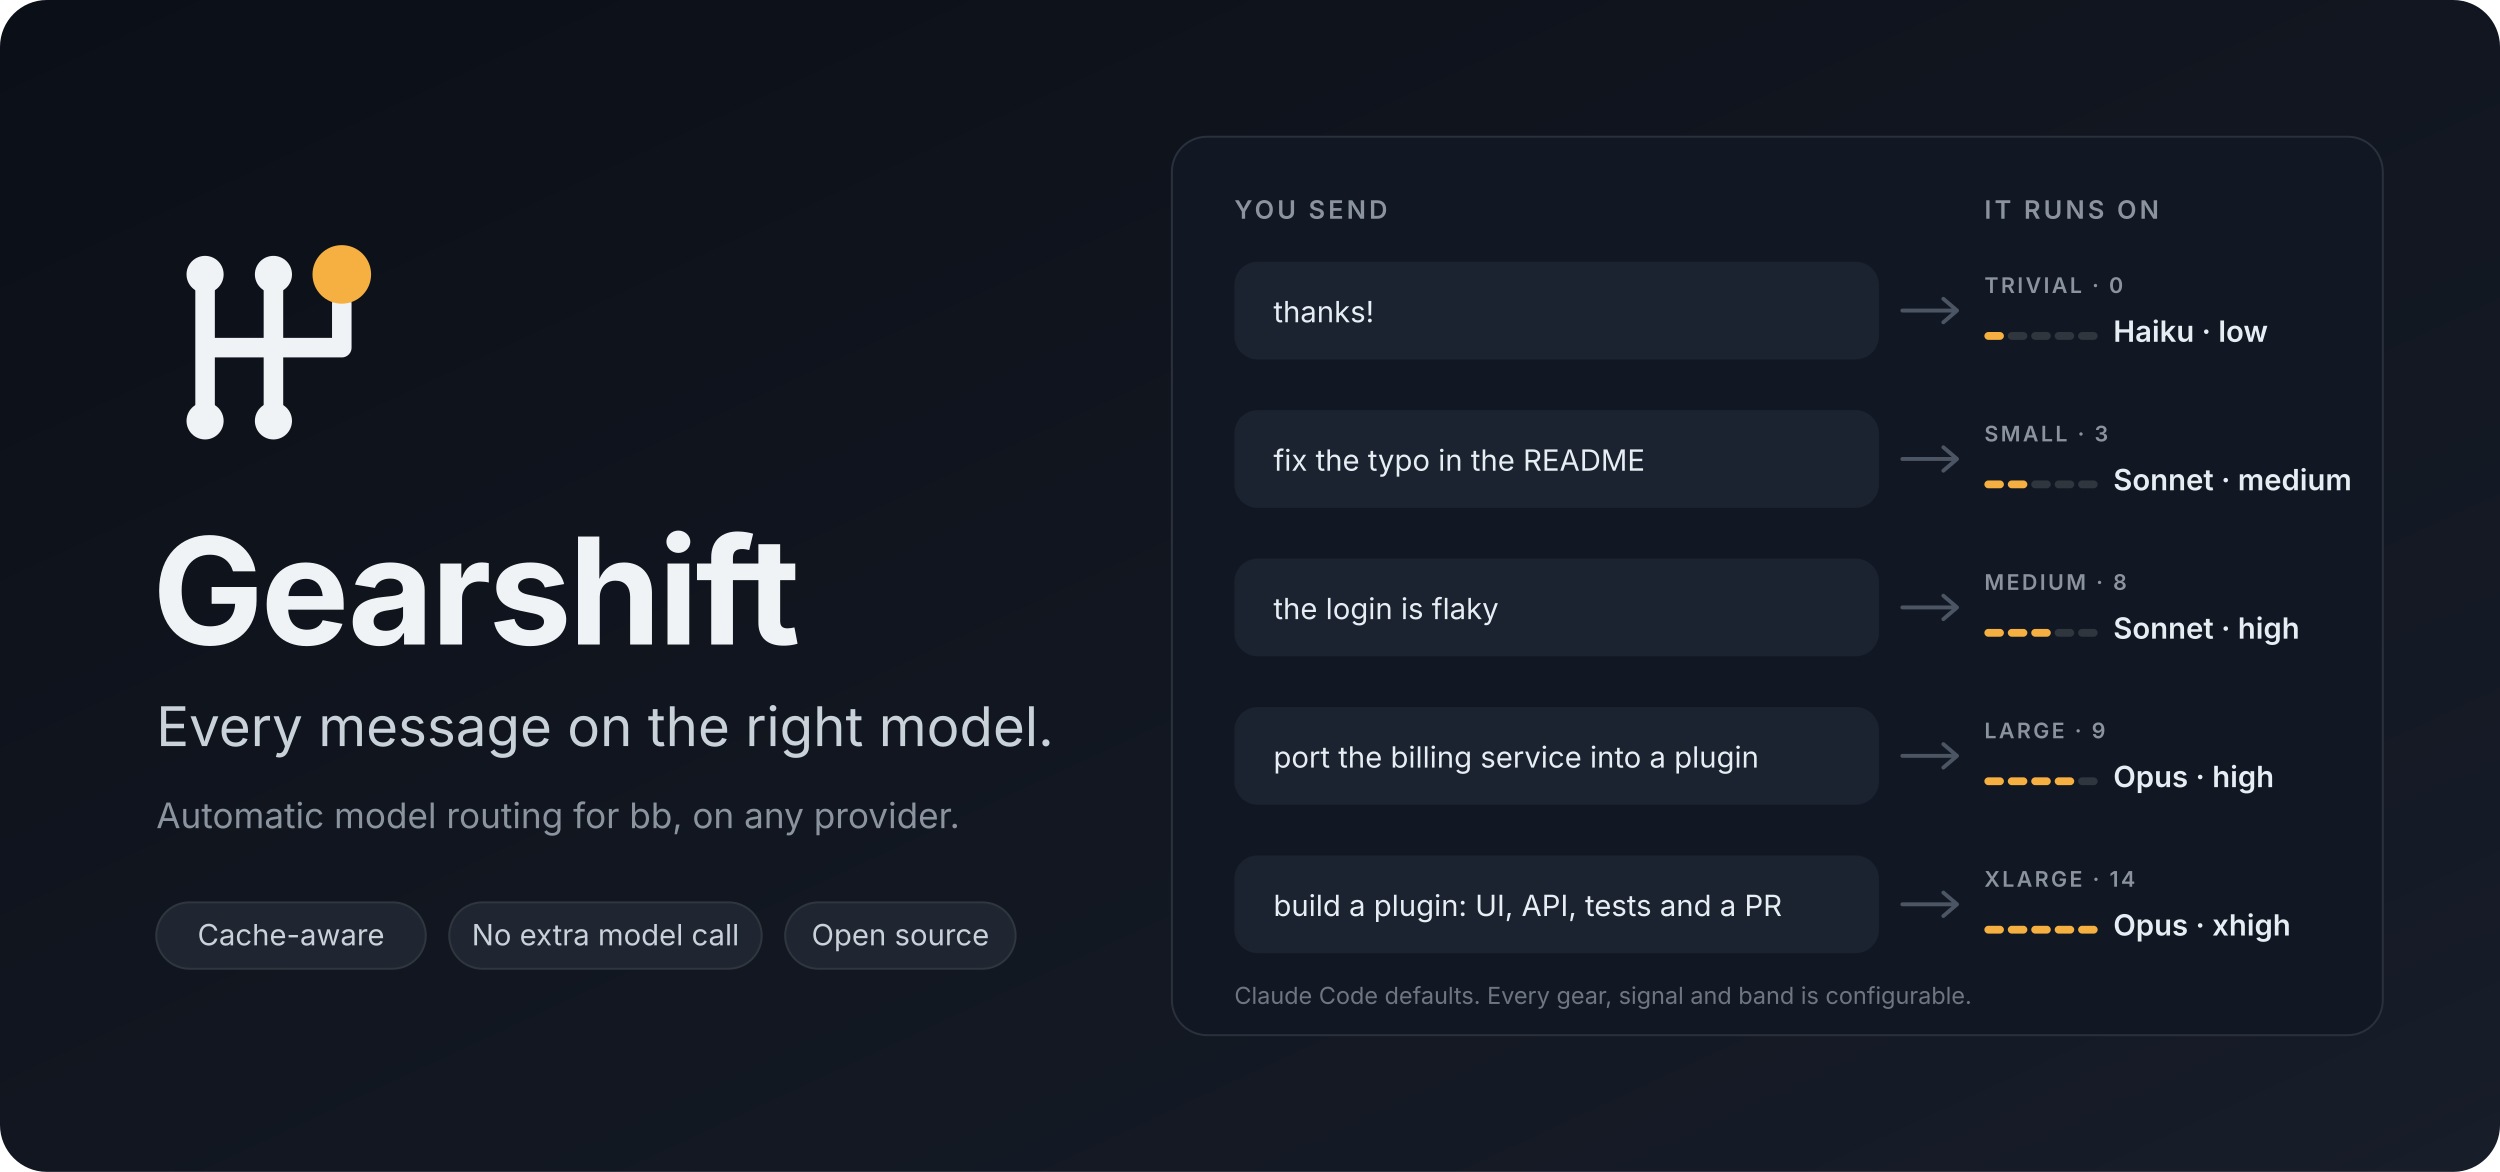
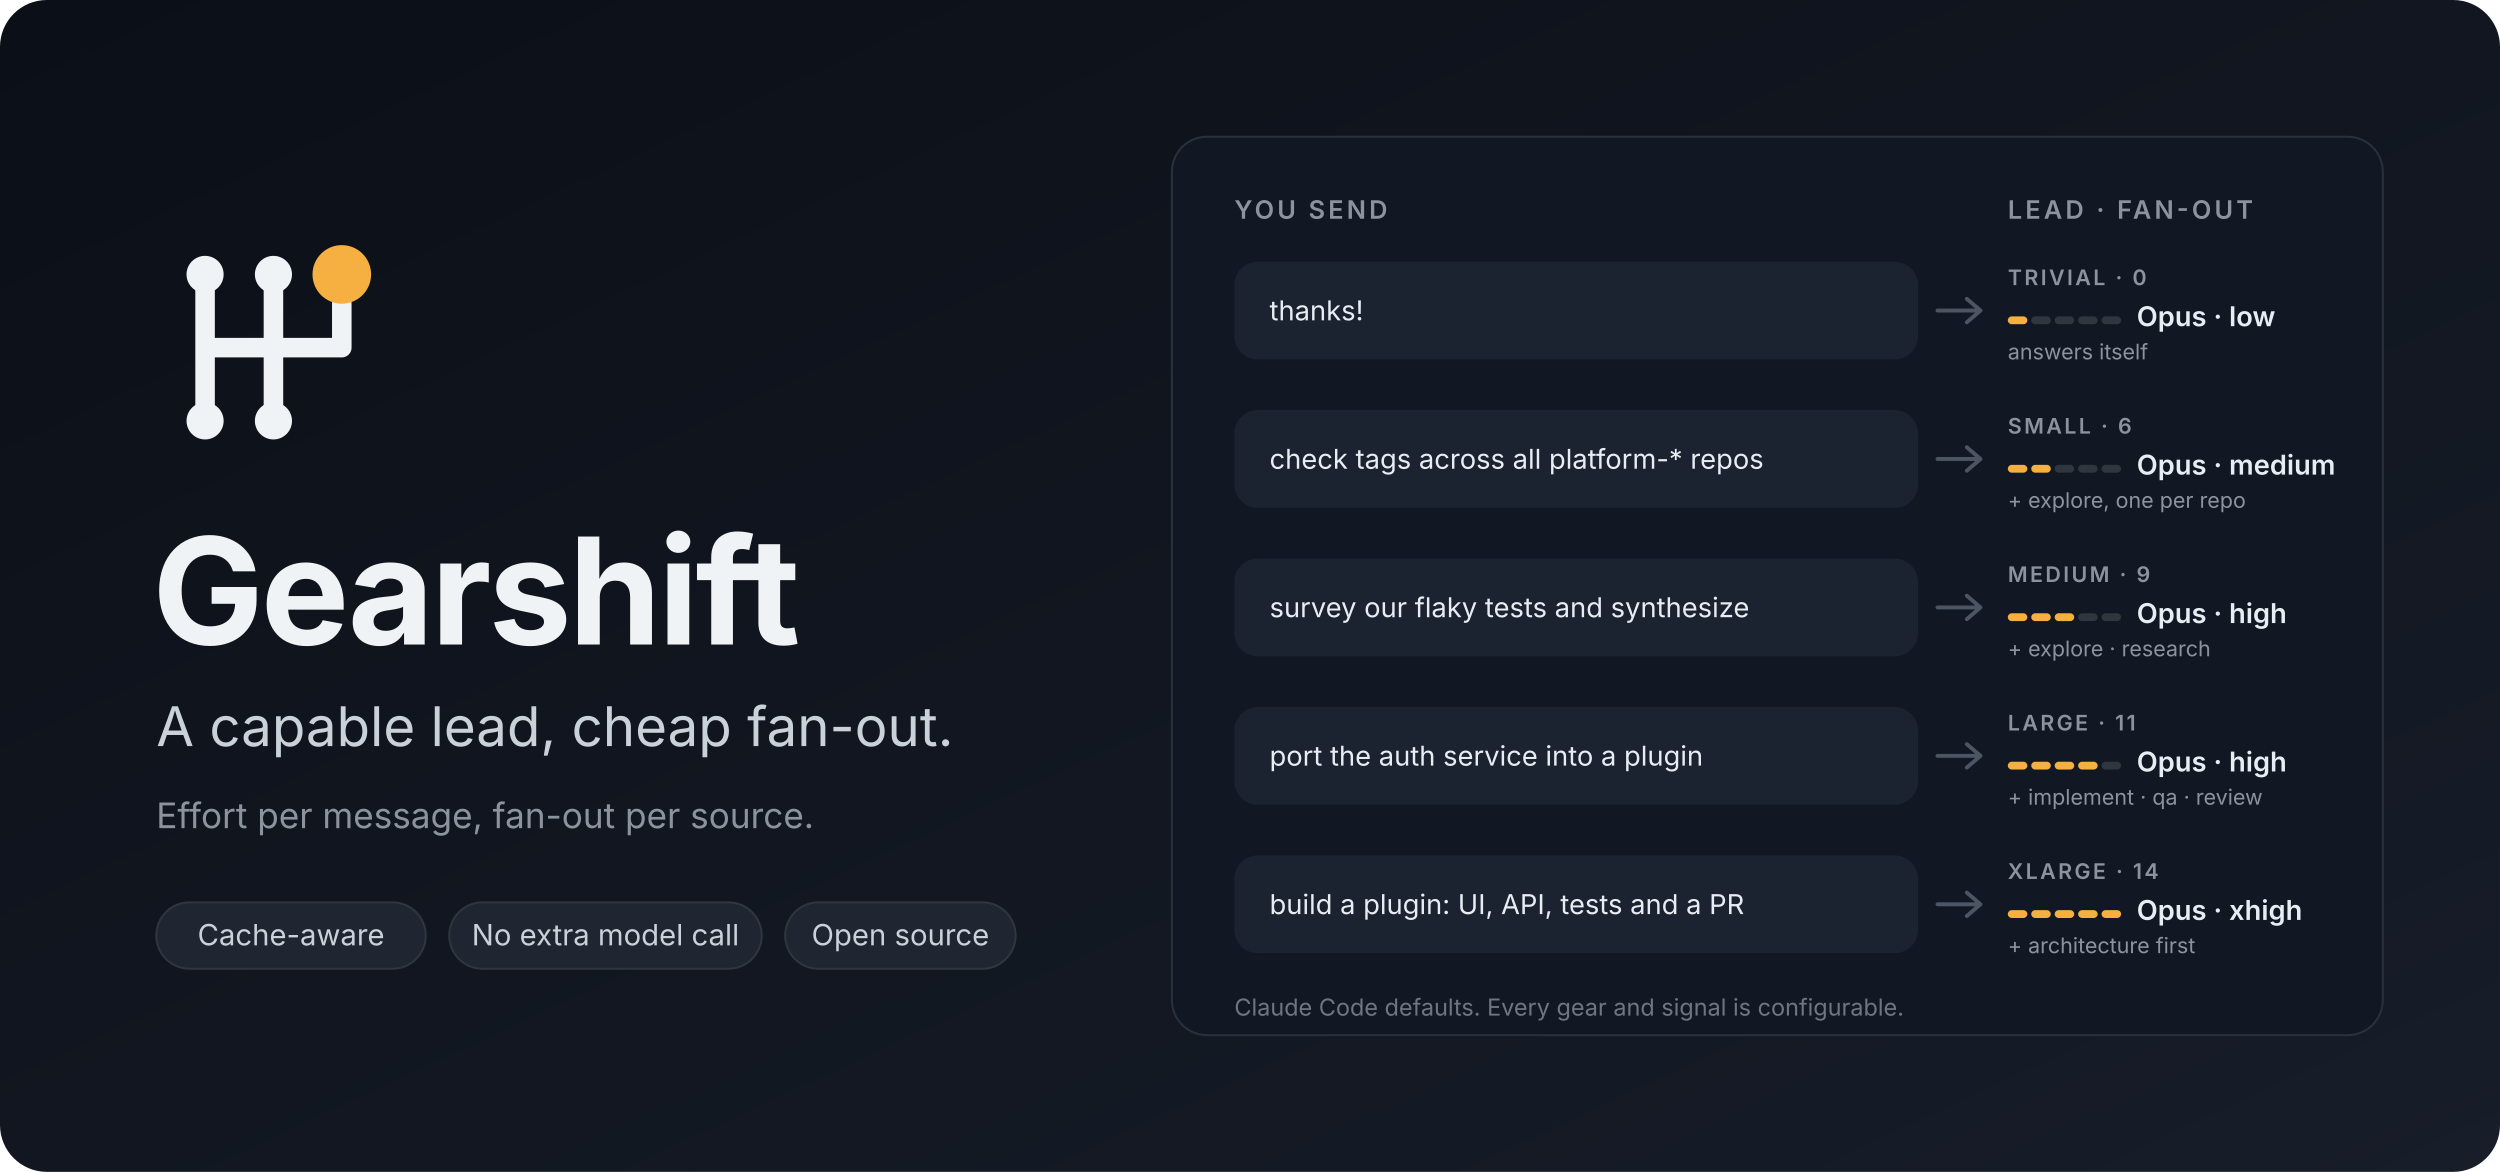
<svg xmlns="http://www.w3.org/2000/svg" width="1280" height="600" viewBox="0 0 1280 600" role="img" aria-labelledby="t d">
  <defs>
    <linearGradient id="bg" x1="0" y1="0" x2="1" y2="1">
      <stop offset="0" stop-color="#0b0f17" />
      <stop offset="1" stop-color="#171d29" />
    </linearGradient>
    <linearGradient id="glow" x1="0" y1="0" x2="1" y2="0">
      <stop offset="0" stop-color="#f5b041" stop-opacity="0.18" />
      <stop offset="1" stop-color="#f5b041" stop-opacity="0" />
    </linearGradient>
  </defs>
  <rect width="1280" height="600" rx="24" fill="url(#bg)" />
  <g font-family="Inter, -apple-system, 'Segoe UI', Helvetica, Arial, sans-serif">
    <g transform="translate(80 118) scale(5)" fill="none" stroke="#f0f3f6" stroke-width="2" stroke-linecap="round" stroke-linejoin="round">
      <path d="M5 4.5v15M12 4.5v15M19 7.5V12H5" />
      <circle cx="5" cy="4.5" r="1.9" fill="#f0f3f6" stroke="none" />
      <circle cx="12" cy="4.5" r="1.9" fill="#f0f3f6" stroke="none" />
      <circle cx="5" cy="19.5" r="1.9" fill="#f0f3f6" stroke="none" />
      <circle cx="12" cy="19.5" r="1.9" fill="#f0f3f6" stroke="none" />
      <circle cx="19" cy="4.5" r="3" fill="#f5b041" stroke="none" />
    </g>
    <text x="78" y="330" font-size="76" font-weight="700" fill="#f0f3f6" letter-spacing="-1.5">Gearshift</text>
-     <text x="80" y="382" font-size="28" fill="#c9d1d9">Every message on the right model.</text>
-     <text x="80" y="424" font-size="18" fill="#8b949e">Automatic model routing for bb, on any provider.</text>
+     <text x="80" y="382" font-size="28" fill="#c9d1d9">A capable lead, cheap fan-out.</text>
+     <text x="80" y="424" font-size="18" fill="#8b949e">Effort per message, fan-out per source.</text>
    <g font-size="15" fill="#c9d1d9">
      <rect x="80" y="462" width="138" height="34" rx="17" fill="#1f2632" stroke="#30363d" />
      <text x="149" y="484" text-anchor="middle">Cache-aware</text>
      <rect x="230" y="462" width="160" height="34" rx="17" fill="#1f2632" stroke="#30363d" />
      <text x="310" y="484" text-anchor="middle">No extra model call</text>
      <rect x="402" y="462" width="118" height="34" rx="17" fill="#1f2632" stroke="#30363d" />
      <text x="461" y="484" text-anchor="middle">Open source</text>
    </g>
    <rect x="600" y="70" width="620" height="460" rx="18" fill="#121823" stroke="#2a313c" />
    <text x="632" y="112" font-size="13" font-weight="600" fill="#8b949e" letter-spacing="1.6">YOU SEND</text>
-     <text x="1016" y="112" font-size="13" font-weight="600" fill="#8b949e" letter-spacing="1.6">IT RUNS ON</text>
-     <g font-size="15">
-       <rect x="632" y="134" width="330" height="50" rx="12" fill="#1c2330" />
-       <text x="652" y="165" fill="#e6edf3">thanks!</text>
-       <path d="M974 159h28m-7-6 7 6-7 6" stroke="#4b5563" stroke-width="2" fill="none" stroke-linecap="round" stroke-linejoin="round" />
-       <text x="1016" y="150" font-size="11" font-weight="600" fill="#8b949e" letter-spacing="1.2">TRIVIAL · 0</text>
-       <g transform="translate(1016 160)">
-         <rect width="10" height="4" rx="2" y="10" fill="#f5b041" />
+     <text x="1028" y="112" font-size="13" font-weight="600" fill="#8b949e" letter-spacing="1.6">LEAD · FAN-OUT</text>
+     <g font-size="14">
+       <rect x="632" y="134" width="350" height="50" rx="12" fill="#1c2330" />
+       <text x="650" y="164" fill="#e6edf3">thanks!</text>
+       <path d="M992 159h22m-7-6 7 6-7 6" stroke="#4b5563" stroke-width="2" fill="none" stroke-linecap="round" stroke-linejoin="round" />
+       <text x="1028" y="146" font-size="11" font-weight="600" fill="#8b949e" letter-spacing="1.2">TRIVIAL · 0</text>
+       <g transform="translate(1028 152)">
+         <rect width="10" height="4" rx="2" x="0" y="10" fill="#f5b041" />
        <rect width="10" height="4" rx="2" x="12" y="10" fill="#30363d" />
        <rect width="10" height="4" rx="2" x="24" y="10" fill="#30363d" />
        <rect width="10" height="4" rx="2" x="36" y="10" fill="#30363d" />
        <rect width="10" height="4" rx="2" x="48" y="10" fill="#30363d" />
      </g>
-       <text x="1082" y="175" fill="#e6edf3" font-weight="600">Haiku · low</text>
-       <rect x="632" y="210" width="330" height="50" rx="12" fill="#1c2330" />
-       <text x="652" y="241" fill="#e6edf3">fix the typo in the README</text>
-       <path d="M974 235h28m-7-6 7 6-7 6" stroke="#4b5563" stroke-width="2" fill="none" stroke-linecap="round" stroke-linejoin="round" />
-       <text x="1016" y="226" font-size="11" font-weight="600" fill="#8b949e" letter-spacing="1.2">SMALL · 3</text>
-       <g transform="translate(1016 236)">
-         <rect width="10" height="4" rx="2" y="10" fill="#f5b041" />
+       <text x="1094" y="167" fill="#e6edf3" font-weight="600">Opus · low</text>
+       <text x="1028" y="184" font-size="11" fill="#8b949e">answers itself</text>
+       <rect x="632" y="210" width="350" height="50" rx="12" fill="#1c2330" />
+       <text x="650" y="240" fill="#e6edf3">check tags across all platform-* repos</text>
+       <path d="M992 235h22m-7-6 7 6-7 6" stroke="#4b5563" stroke-width="2" fill="none" stroke-linecap="round" stroke-linejoin="round" />
+       <text x="1028" y="222" font-size="11" font-weight="600" fill="#8b949e" letter-spacing="1.2">SMALL · 6</text>
+       <g transform="translate(1028 228)">
+         <rect width="10" height="4" rx="2" x="0" y="10" fill="#f5b041" />
        <rect width="10" height="4" rx="2" x="12" y="10" fill="#f5b041" />
        <rect width="10" height="4" rx="2" x="24" y="10" fill="#30363d" />
        <rect width="10" height="4" rx="2" x="36" y="10" fill="#30363d" />
        <rect width="10" height="4" rx="2" x="48" y="10" fill="#30363d" />
      </g>
-       <text x="1082" y="251" fill="#e6edf3" font-weight="600">Sonnet · medium</text>
-       <rect x="632" y="286" width="330" height="50" rx="12" fill="#1c2330" />
-       <text x="652" y="317" fill="#e6edf3">the login is flaky</text>
-       <path d="M974 311h28m-7-6 7 6-7 6" stroke="#4b5563" stroke-width="2" fill="none" stroke-linecap="round" stroke-linejoin="round" />
-       <text x="1016" y="302" font-size="11" font-weight="600" fill="#8b949e" letter-spacing="1.2">MEDIUM · 8</text>
-       <g transform="translate(1016 312)">
-         <rect width="10" height="4" rx="2" y="10" fill="#f5b041" />
+       <text x="1094" y="243" fill="#e6edf3" font-weight="600">Opus · medium</text>
+       <text x="1028" y="260" font-size="11" fill="#8b949e">+ explore, one per repo</text>
+       <rect x="632" y="286" width="350" height="50" rx="12" fill="#1c2330" />
+       <text x="650" y="316" fill="#e6edf3">survey our flaky tests and synthesize</text>
+       <path d="M992 311h22m-7-6 7 6-7 6" stroke="#4b5563" stroke-width="2" fill="none" stroke-linecap="round" stroke-linejoin="round" />
+       <text x="1028" y="298" font-size="11" font-weight="600" fill="#8b949e" letter-spacing="1.2">MEDIUM · 9</text>
+       <g transform="translate(1028 304)">
+         <rect width="10" height="4" rx="2" x="0" y="10" fill="#f5b041" />
        <rect width="10" height="4" rx="2" x="12" y="10" fill="#f5b041" />
        <rect width="10" height="4" rx="2" x="24" y="10" fill="#f5b041" />
        <rect width="10" height="4" rx="2" x="36" y="10" fill="#30363d" />
        <rect width="10" height="4" rx="2" x="48" y="10" fill="#30363d" />
      </g>
-       <text x="1082" y="327" fill="#e6edf3" font-weight="600">Sonnet · high</text>
-       <rect x="632" y="362" width="330" height="50" rx="12" fill="#1c2330" />
-       <text x="652" y="393" fill="#e6edf3">port the billing service into a plugin</text>
-       <path d="M974 387h28m-7-6 7 6-7 6" stroke="#4b5563" stroke-width="2" fill="none" stroke-linecap="round" stroke-linejoin="round" />
-       <text x="1016" y="378" font-size="11" font-weight="600" fill="#8b949e" letter-spacing="1.2">LARGE · 9</text>
-       <g transform="translate(1016 388)">
-         <rect width="10" height="4" rx="2" y="10" fill="#f5b041" />
+       <text x="1094" y="319" fill="#e6edf3" font-weight="600">Opus · high</text>
+       <text x="1028" y="336" font-size="11" fill="#8b949e">+ explore · research</text>
+       <rect x="632" y="362" width="350" height="50" rx="12" fill="#1c2330" />
+       <text x="650" y="392" fill="#e6edf3">port the auth service into a plugin</text>
+       <path d="M992 387h22m-7-6 7 6-7 6" stroke="#4b5563" stroke-width="2" fill="none" stroke-linecap="round" stroke-linejoin="round" />
+       <text x="1028" y="374" font-size="11" font-weight="600" fill="#8b949e" letter-spacing="1.2">LARGE · 11</text>
+       <g transform="translate(1028 380)">
+         <rect width="10" height="4" rx="2" x="0" y="10" fill="#f5b041" />
        <rect width="10" height="4" rx="2" x="12" y="10" fill="#f5b041" />
        <rect width="10" height="4" rx="2" x="24" y="10" fill="#f5b041" />
        <rect width="10" height="4" rx="2" x="36" y="10" fill="#f5b041" />
        <rect width="10" height="4" rx="2" x="48" y="10" fill="#30363d" />
      </g>
-       <text x="1082" y="403" fill="#e6edf3" font-weight="600">Opus · high</text>
-       <rect x="632" y="438" width="330" height="50" rx="12" fill="#1c2330" />
-       <text x="652" y="469" fill="#e6edf3">build a plugin: UI, API, tests and a PR</text>
-       <path d="M974 463h28m-7-6 7 6-7 6" stroke="#4b5563" stroke-width="2" fill="none" stroke-linecap="round" stroke-linejoin="round" />
-       <text x="1016" y="454" font-size="11" font-weight="600" fill="#8b949e" letter-spacing="1.2">XLARGE · 14</text>
-       <g transform="translate(1016 464)">
-         <rect width="10" height="4" rx="2" y="10" fill="#f5b041" />
+       <text x="1094" y="395" fill="#e6edf3" font-weight="600">Opus · high</text>
+       <text x="1028" y="412" font-size="11" fill="#8b949e">+ implement · qa · review</text>
+       <rect x="632" y="438" width="350" height="50" rx="12" fill="#1c2330" />
+       <text x="650" y="468" fill="#e6edf3">build a plugin: UI, API, tests and a PR</text>
+       <path d="M992 463h22m-7-6 7 6-7 6" stroke="#4b5563" stroke-width="2" fill="none" stroke-linecap="round" stroke-linejoin="round" />
+       <text x="1028" y="450" font-size="11" font-weight="600" fill="#8b949e" letter-spacing="1.2">XLARGE · 14</text>
+       <g transform="translate(1028 456)">
+         <rect width="10" height="4" rx="2" x="0" y="10" fill="#f5b041" />
        <rect width="10" height="4" rx="2" x="12" y="10" fill="#f5b041" />
        <rect width="10" height="4" rx="2" x="24" y="10" fill="#f5b041" />
        <rect width="10" height="4" rx="2" x="36" y="10" fill="#f5b041" />
        <rect width="10" height="4" rx="2" x="48" y="10" fill="#f5b041" />
      </g>
-       <text x="1082" y="479" fill="#e6edf3" font-weight="600">Opus · xhigh</text>
+       <text x="1094" y="471" fill="#e6edf3" font-weight="600">Opus · xhigh</text>
+       <text x="1028" y="488" font-size="11" fill="#8b949e">+ architecture first</text>
    </g>
-     <text x="632" y="514" font-size="12" fill="#6e7681">Claude Code defaults. Every gear, signal and band is configurable.</text>
+     <text x="632" y="520" font-size="12" fill="#6e7681">Claude Code defaults. Every gear and signal is configurable.</text>
  </g>
</svg>
